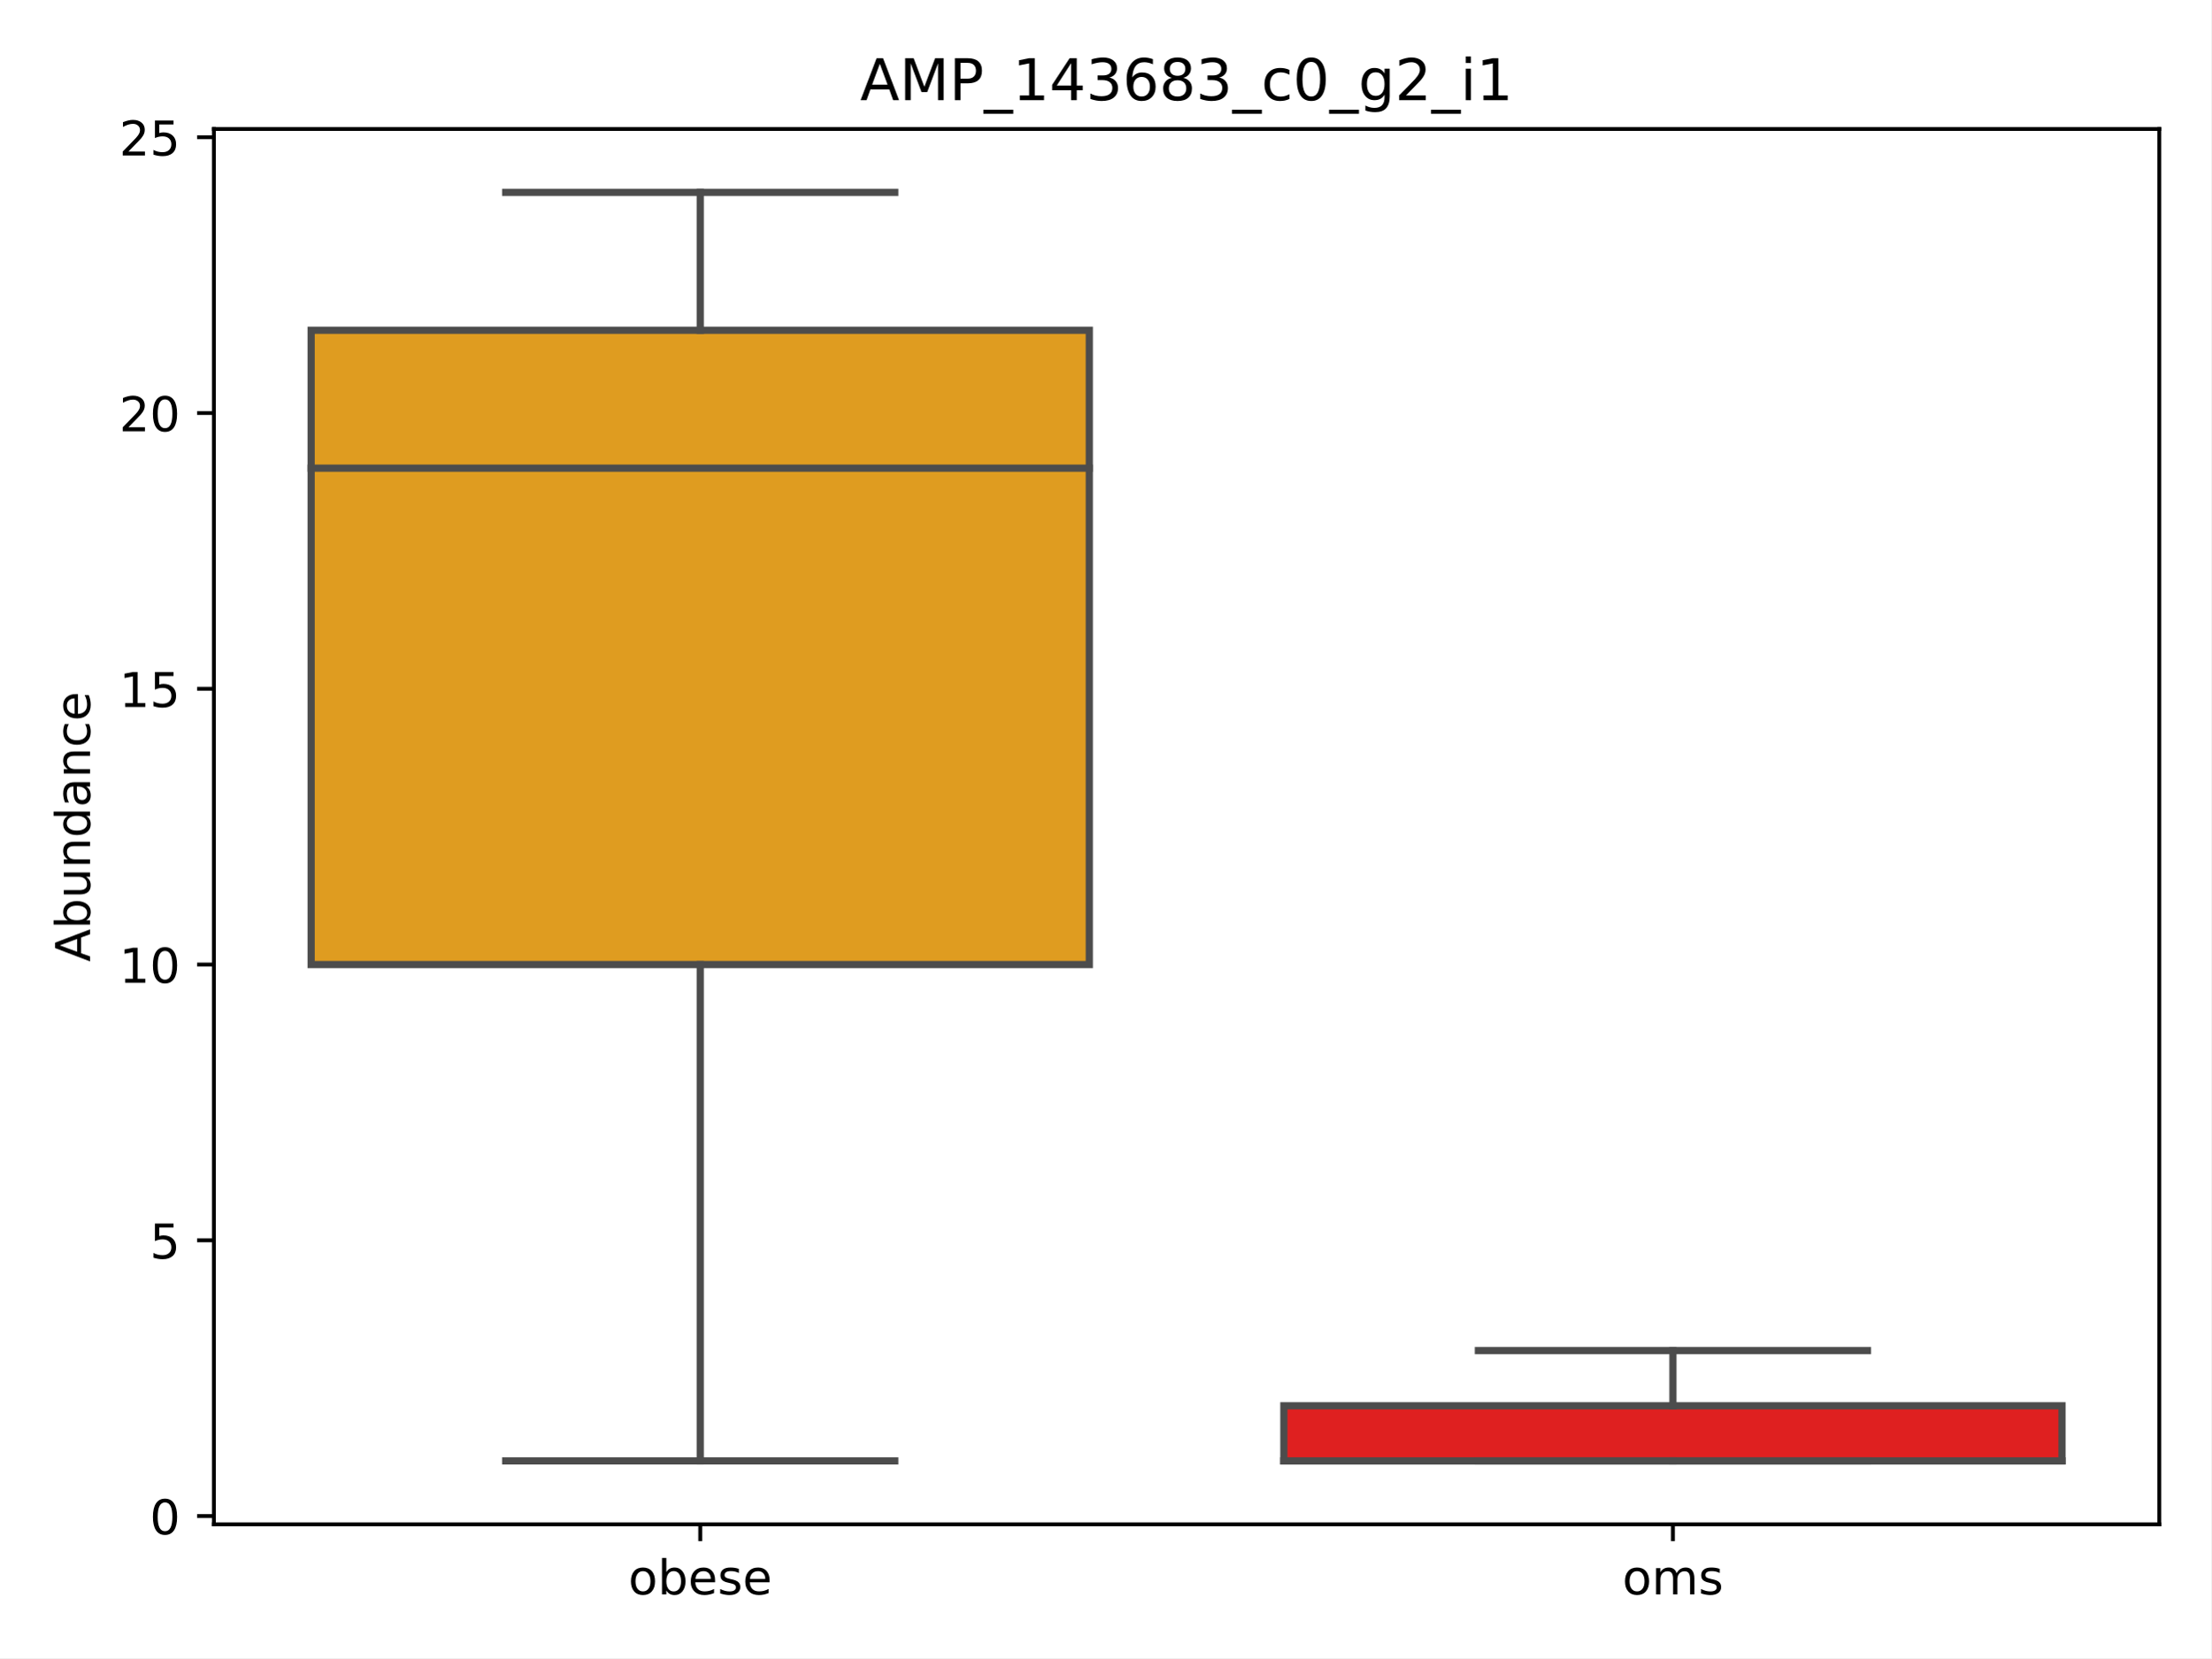
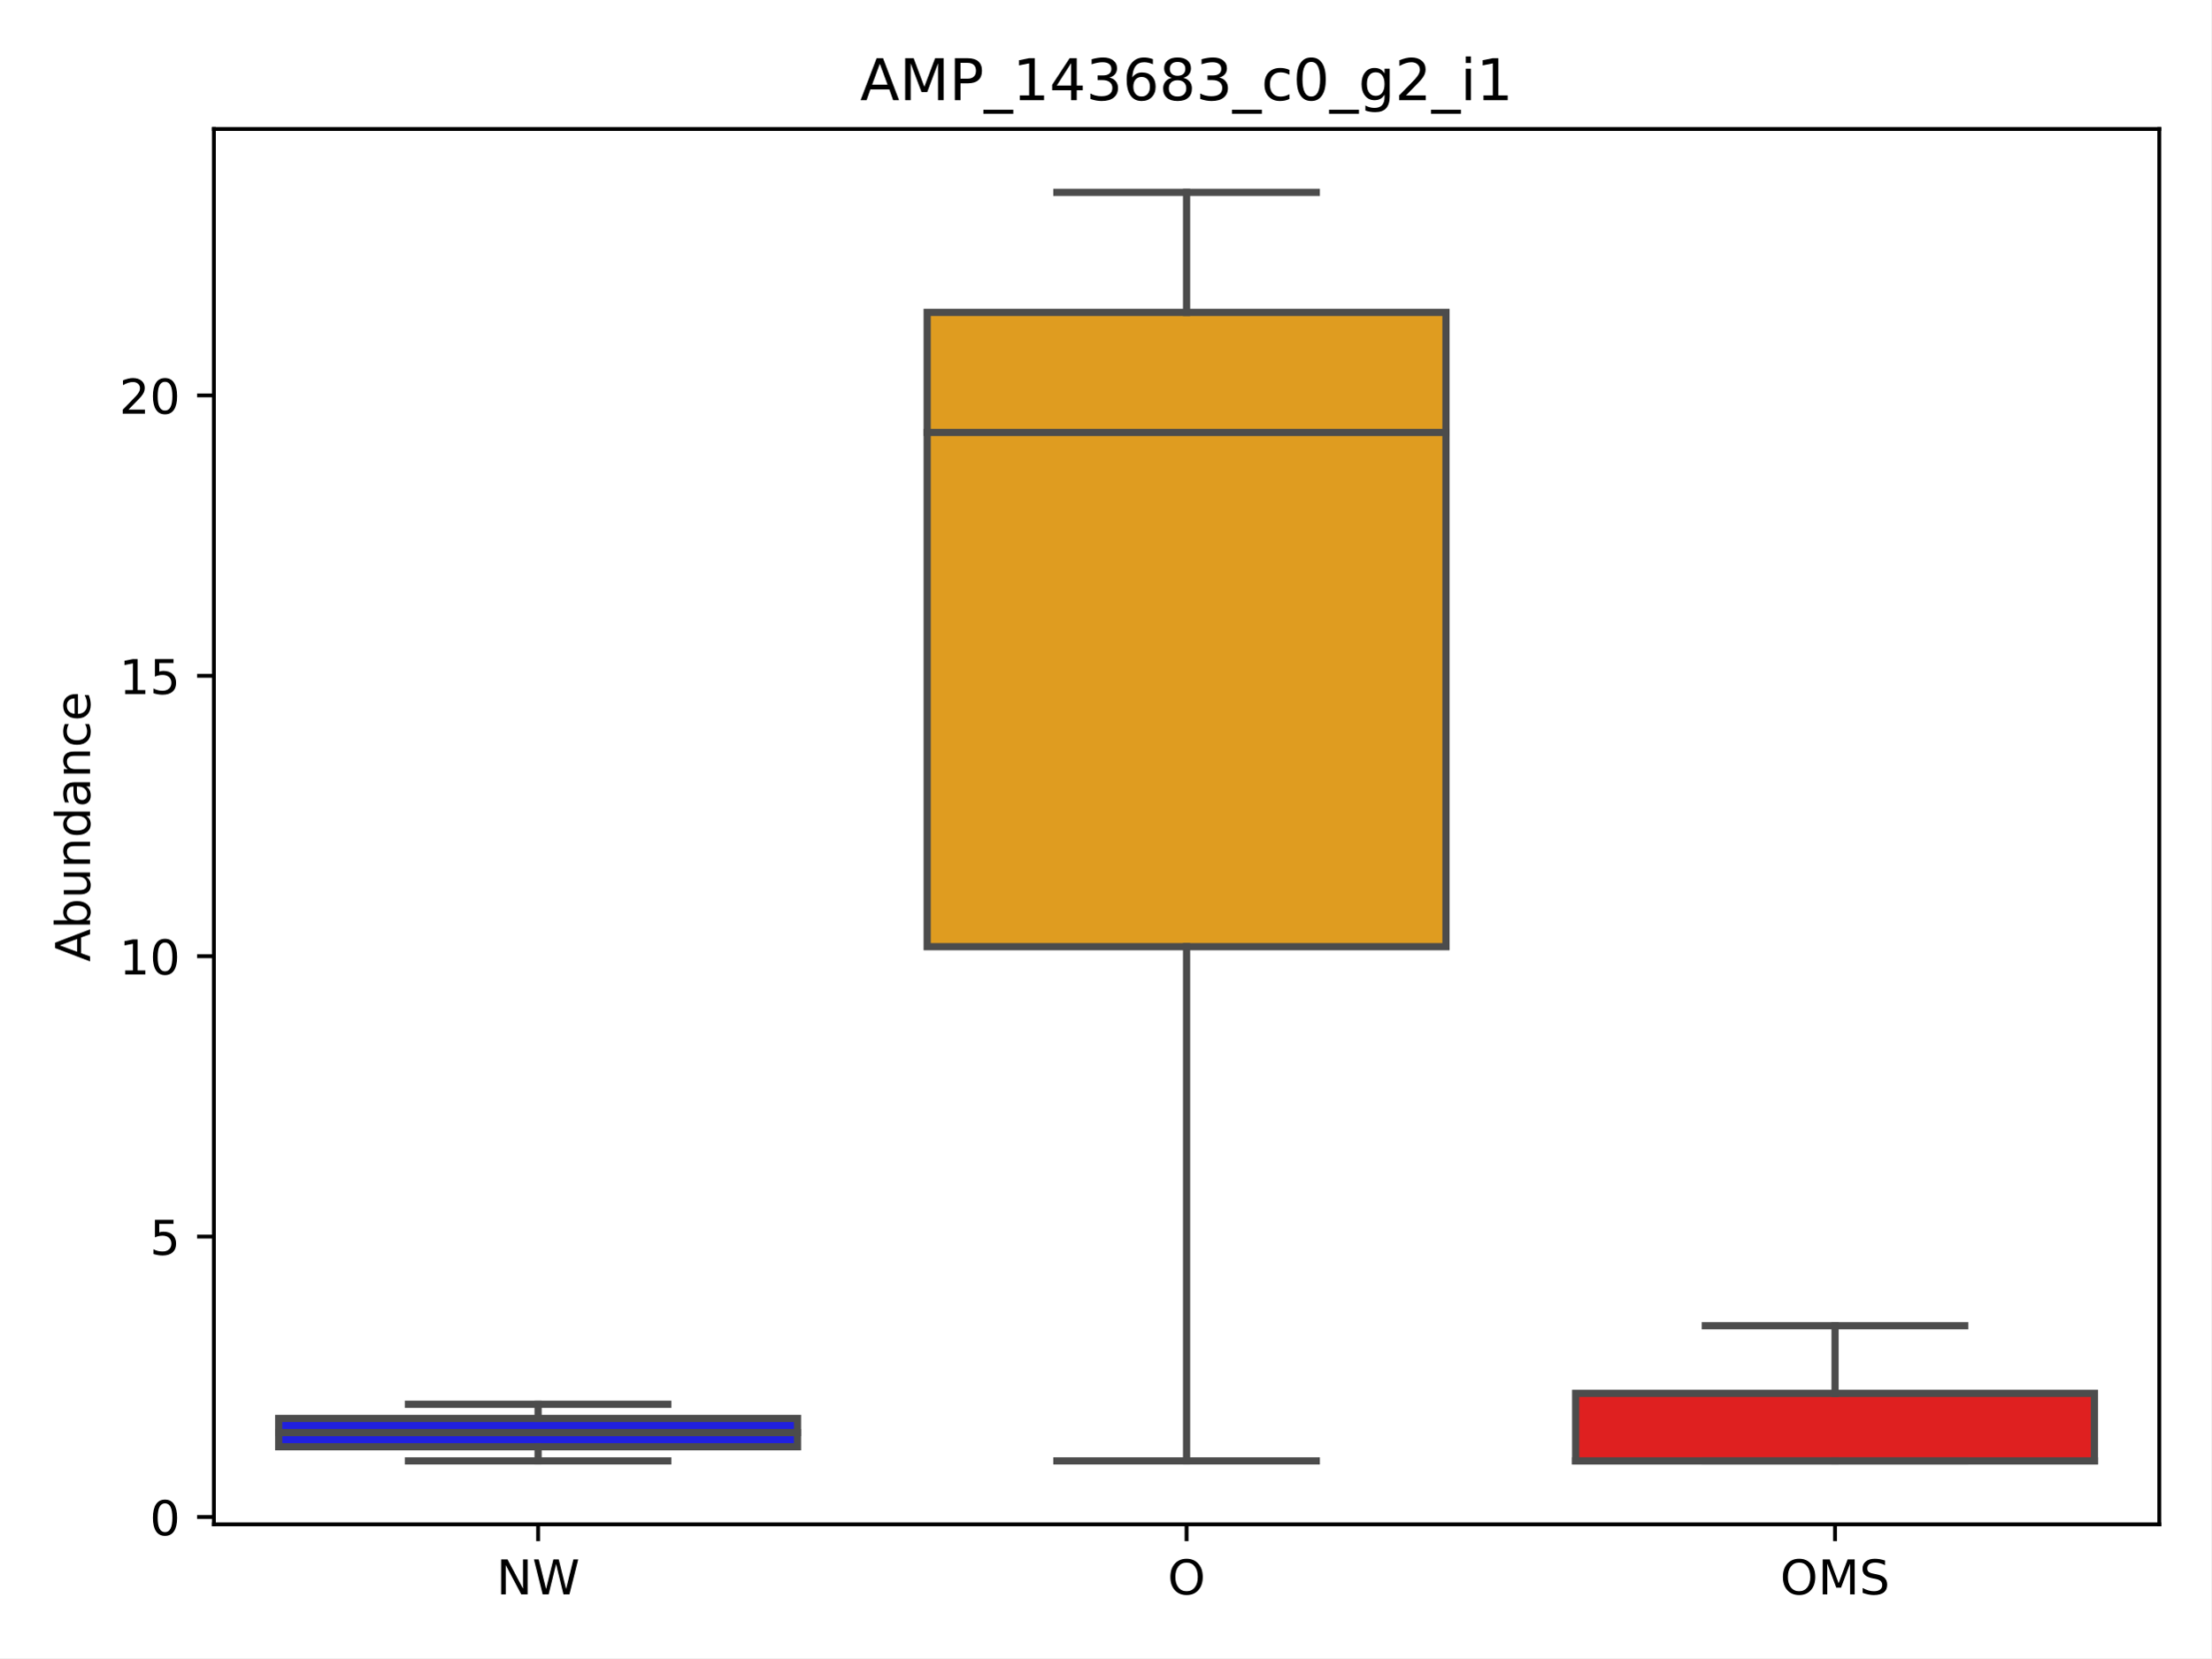
<svg xmlns="http://www.w3.org/2000/svg" xmlns:xlink="http://www.w3.org/1999/xlink" width="460.8pt" height="345.6pt" viewBox="0 0 460.8 345.6" version="1.1">
  <defs>
    <style type="text/css">*{stroke-linejoin: round; stroke-linecap: butt}</style>
  </defs>
  <g id="figure_1">
    <g id="patch_1">
      <path d="M 0 345.6  L 460.8 345.6  L 460.8 0  L 0 0  z " style="fill: #ffffff" />
    </g>
    <g id="axes_1">
      <g id="patch_2">
        <path d="M 44.57 317.72  L 450 317.72  L 450 26.88  L 44.57 26.88  z " style="fill: #ffffff" />
      </g>
      <g id="patch_3">
-         <path d="M 64.841 201.039  L 227.013 201.039  L 227.013 68.839  L 64.841 68.839  L 64.841 201.039  z " clip-path="url(#p7d62c7c76f)" style="fill: #df9c20; stroke: #4c4c4c; stroke-width: 1.5; stroke-linejoin: miter" />
+         <path d="M 58.084 301.549  L 166.199 301.549  L 166.199 295.646  L 58.084 295.646  L 58.084 301.549  z " clip-path="url(#p1b73bc0db4)" style="fill: #2020df; stroke: #4c4c4c; stroke-width: 1.5; stroke-linejoin: miter" />
      </g>
      <g id="patch_4">
-         <path d="M 267.557 304.5  L 429.728 304.5  L 429.728 293.004  L 267.557 293.004  L 267.557 304.5  z " clip-path="url(#p7d62c7c76f)" style="fill: #df2020; stroke: #4c4c4c; stroke-width: 1.5; stroke-linejoin: miter" />
+         <path d="M 193.228 197.314  L 301.342 197.314  L 301.342 65.114  L 193.228 65.114  L 193.228 197.314  z " clip-path="url(#p1b73bc0db4)" style="fill: #df9c20; stroke: #4c4c4c; stroke-width: 1.5; stroke-linejoin: miter" />
+       </g>
+       <g id="patch_5">
+         <path d="M 328.371 304.5  L 436.486 304.5  L 436.486 290.415  L 328.371 290.415  L 328.371 304.5  z " clip-path="url(#p1b73bc0db4)" style="fill: #df2020; stroke: #4c4c4c; stroke-width: 1.5; stroke-linejoin: miter" />
      </g>
      <g id="matplotlib.axis_1">
        <g id="xtick_1">
          <g id="line2d_1">
            <defs>
-               <path id="md4e338e5c1" d="M 0 0  L 0 3.5  " style="stroke: #000000; stroke-width: 0.8" />
+               <path id="m45c8e4b441" d="M 0 0  L 0 3.5  " style="stroke: #000000; stroke-width: 0.8" />
            </defs>
            <g>
-               <use xlink:href="#md4e338e5c1" x="145.928" y="317.72" style="stroke: #000000; stroke-width: 0.8" />
+               <use xlink:href="#m45c8e4b441" x="112.142" y="317.72" style="stroke: #000000; stroke-width: 0.8" />
            </g>
          </g>
          <g id="text_1">
-             <g transform="translate(130.9361 332.3184) scale(0.1 -0.1)">
-               <defs>
-                 <path id="DejaVuSans-6f" d="M 1959 3097  Q 1497 3097 1228 2736  Q 959 2375 959 1747  Q 959 1119 1226 758  Q 1494 397 1959 397  Q 2419 397 2687 759  Q 2956 1122 2956 1747  Q 2956 2369 2687 2733  Q 2419 3097 1959 3097  z M 1959 3584  Q 2709 3584 3137 3096  Q 3566 2609 3566 1747  Q 3566 888 3137 398  Q 2709 -91 1959 -91  Q 1206 -91 779 398  Q 353 888 353 1747  Q 353 2609 779 3096  Q 1206 3584 1959 3584  z " transform="scale(0.015625)" />
-                 <path id="DejaVuSans-62" d="M 3116 1747  Q 3116 2381 2855 2742  Q 2594 3103 2138 3103  Q 1681 3103 1420 2742  Q 1159 2381 1159 1747  Q 1159 1113 1420 752  Q 1681 391 2138 391  Q 2594 391 2855 752  Q 3116 1113 3116 1747  z M 1159 2969  Q 1341 3281 1617 3432  Q 1894 3584 2278 3584  Q 2916 3584 3314 3078  Q 3713 2572 3713 1747  Q 3713 922 3314 415  Q 2916 -91 2278 -91  Q 1894 -91 1617 61  Q 1341 213 1159 525  L 1159 0  L 581 0  L 581 4863  L 1159 4863  L 1159 2969  z " transform="scale(0.015625)" />
-                 <path id="DejaVuSans-65" d="M 3597 1894  L 3597 1613  L 953 1613  Q 991 1019 1311 708  Q 1631 397 2203 397  Q 2534 397 2845 478  Q 3156 559 3463 722  L 3463 178  Q 3153 47 2828 -22  Q 2503 -91 2169 -91  Q 1331 -91 842 396  Q 353 884 353 1716  Q 353 2575 817 3079  Q 1281 3584 2069 3584  Q 2775 3584 3186 3129  Q 3597 2675 3597 1894  z M 3022 2063  Q 3016 2534 2758 2815  Q 2500 3097 2075 3097  Q 1594 3097 1305 2825  Q 1016 2553 972 2059  L 3022 2063  z " transform="scale(0.015625)" />
-                 <path id="DejaVuSans-73" d="M 2834 3397  L 2834 2853  Q 2591 2978 2328 3040  Q 2066 3103 1784 3103  Q 1356 3103 1142 2972  Q 928 2841 928 2578  Q 928 2378 1081 2264  Q 1234 2150 1697 2047  L 1894 2003  Q 2506 1872 2764 1633  Q 3022 1394 3022 966  Q 3022 478 2636 193  Q 2250 -91 1575 -91  Q 1294 -91 989 -36  Q 684 19 347 128  L 347 722  Q 666 556 975 473  Q 1284 391 1588 391  Q 1994 391 2212 530  Q 2431 669 2431 922  Q 2431 1156 2273 1281  Q 2116 1406 1581 1522  L 1381 1569  Q 847 1681 609 1914  Q 372 2147 372 2553  Q 372 3047 722 3315  Q 1072 3584 1716 3584  Q 2034 3584 2315 3537  Q 2597 3491 2834 3397  z " transform="scale(0.015625)" />
-               </defs>
-               <use xlink:href="#DejaVuSans-6f" />
-               <use xlink:href="#DejaVuSans-62" x="61.182" />
-               <use xlink:href="#DejaVuSans-65" x="124.658" />
-               <use xlink:href="#DejaVuSans-73" x="186.182" />
-               <use xlink:href="#DejaVuSans-65" x="238.281" />
+             <g transform="translate(103.4573 332.3184) scale(0.1 -0.1)">
+               <defs>
+                 <path id="DejaVuSans-4e" d="M 628 4666  L 1478 4666  L 3547 763  L 3547 4666  L 4159 4666  L 4159 0  L 3309 0  L 1241 3903  L 1241 0  L 628 0  L 628 4666  z " transform="scale(0.015625)" />
+                 <path id="DejaVuSans-57" d="M 213 4666  L 850 4666  L 1831 722  L 2809 4666  L 3519 4666  L 4500 722  L 5478 4666  L 6119 4666  L 4947 0  L 4153 0  L 3169 4050  L 2175 0  L 1381 0  L 213 4666  z " transform="scale(0.015625)" />
+               </defs>
+               <use xlink:href="#DejaVuSans-4e" />
+               <use xlink:href="#DejaVuSans-57" x="74.805" />
            </g>
          </g>
        </g>
        <g id="xtick_2">
          <g id="line2d_2">
            <g>
-               <use xlink:href="#md4e338e5c1" x="348.642" y="317.72" style="stroke: #000000; stroke-width: 0.8" />
+               <use xlink:href="#m45c8e4b441" x="247.285" y="317.72" style="stroke: #000000; stroke-width: 0.8" />
            </g>
          </g>
          <g id="text_2">
-             <g transform="translate(338.1081 332.3184) scale(0.1 -0.1)">
-               <defs>
-                 <path id="DejaVuSans-6d" d="M 3328 2828  Q 3544 3216 3844 3400  Q 4144 3584 4550 3584  Q 5097 3584 5394 3201  Q 5691 2819 5691 2113  L 5691 0  L 5113 0  L 5113 2094  Q 5113 2597 4934 2840  Q 4756 3084 4391 3084  Q 3944 3084 3684 2787  Q 3425 2491 3425 1978  L 3425 0  L 2847 0  L 2847 2094  Q 2847 2600 2669 2842  Q 2491 3084 2119 3084  Q 1678 3084 1418 2786  Q 1159 2488 1159 1978  L 1159 0  L 581 0  L 581 3500  L 1159 3500  L 1159 2956  Q 1356 3278 1631 3431  Q 1906 3584 2284 3584  Q 2666 3584 2933 3390  Q 3200 3197 3328 2828  z " transform="scale(0.015625)" />
-               </defs>
-               <use xlink:href="#DejaVuSans-6f" />
-               <use xlink:href="#DejaVuSans-6d" x="61.182" />
-               <use xlink:href="#DejaVuSans-73" x="158.594" />
+             <g transform="translate(243.3491 332.3184) scale(0.1 -0.1)">
+               <defs>
+                 <path id="DejaVuSans-4f" d="M 2522 4238  Q 1834 4238 1429 3725  Q 1025 3213 1025 2328  Q 1025 1447 1429 934  Q 1834 422 2522 422  Q 3209 422 3611 934  Q 4013 1447 4013 2328  Q 4013 3213 3611 3725  Q 3209 4238 2522 4238  z M 2522 4750  Q 3503 4750 4090 4092  Q 4678 3434 4678 2328  Q 4678 1225 4090 567  Q 3503 -91 2522 -91  Q 1538 -91 948 565  Q 359 1222 359 2328  Q 359 3434 948 4092  Q 1538 4750 2522 4750  z " transform="scale(0.015625)" />
+               </defs>
+               <use xlink:href="#DejaVuSans-4f" />
+             </g>
+           </g>
+         </g>
+         <g id="xtick_3">
+           <g id="line2d_3">
+             <g>
+               <use xlink:href="#m45c8e4b441" x="382.428" y="317.72" style="stroke: #000000; stroke-width: 0.8" />
+             </g>
+           </g>
+           <g id="text_3">
+             <g transform="translate(371.0041 332.3184) scale(0.1 -0.1)">
+               <defs>
+                 <path id="DejaVuSans-4d" d="M 628 4666  L 1569 4666  L 2759 1491  L 3956 4666  L 4897 4666  L 4897 0  L 4281 0  L 4281 4097  L 3078 897  L 2444 897  L 1241 4097  L 1241 0  L 628 0  L 628 4666  z " transform="scale(0.015625)" />
+                 <path id="DejaVuSans-53" d="M 3425 4513  L 3425 3897  Q 3066 4069 2747 4153  Q 2428 4238 2131 4238  Q 1616 4238 1336 4038  Q 1056 3838 1056 3469  Q 1056 3159 1242 3001  Q 1428 2844 1947 2747  L 2328 2669  Q 3034 2534 3370 2195  Q 3706 1856 3706 1288  Q 3706 609 3251 259  Q 2797 -91 1919 -91  Q 1588 -91 1214 -16  Q 841 59 441 206  L 441 856  Q 825 641 1194 531  Q 1563 422 1919 422  Q 2459 422 2753 634  Q 3047 847 3047 1241  Q 3047 1584 2836 1778  Q 2625 1972 2144 2069  L 1759 2144  Q 1053 2284 737 2584  Q 422 2884 422 3419  Q 422 4038 858 4394  Q 1294 4750 2059 4750  Q 2388 4750 2728 4690  Q 3069 4631 3425 4513  z " transform="scale(0.015625)" />
+               </defs>
+               <use xlink:href="#DejaVuSans-4f" />
+               <use xlink:href="#DejaVuSans-4d" x="78.711" />
+               <use xlink:href="#DejaVuSans-53" x="164.99" />
            </g>
          </g>
        </g>
      </g>
      <g id="matplotlib.axis_2">
        <g id="ytick_1">
-           <g id="line2d_3">
+           <g id="line2d_4">
            <defs>
-               <path id="me7ec5f8c22" d="M 0 0  L -3.5 0  " style="stroke: #000000; stroke-width: 0.8" />
+               <path id="m5065b278d9" d="M 0 0  L -3.5 0  " style="stroke: #000000; stroke-width: 0.8" />
            </defs>
            <g>
-               <use xlink:href="#me7ec5f8c22" x="44.57" y="315.996" style="stroke: #000000; stroke-width: 0.8" />
-             </g>
-           </g>
-           <g id="text_3">
-             <g transform="translate(31.2075 319.7949) scale(0.1 -0.1)">
+               <use xlink:href="#m5065b278d9" x="44.57" y="316.189" style="stroke: #000000; stroke-width: 0.8" />
+             </g>
+           </g>
+           <g id="text_4">
+             <g transform="translate(31.2075 319.988) scale(0.1 -0.1)">
              <defs>
                <path id="DejaVuSans-30" d="M 2034 4250  Q 1547 4250 1301 3770  Q 1056 3291 1056 2328  Q 1056 1369 1301 889  Q 1547 409 2034 409  Q 2525 409 2770 889  Q 3016 1369 3016 2328  Q 3016 3291 2770 3770  Q 2525 4250 2034 4250  z M 2034 4750  Q 2819 4750 3233 4129  Q 3647 3509 3647 2328  Q 3647 1150 3233 529  Q 2819 -91 2034 -91  Q 1250 -91 836 529  Q 422 1150 422 2328  Q 422 3509 836 4129  Q 1250 4750 2034 4750  z " transform="scale(0.015625)" />
              </defs>
              <use xlink:href="#DejaVuSans-30" />
            </g>
          </g>
        </g>
        <g id="ytick_2">
-           <g id="line2d_4">
-             <g>
-               <use xlink:href="#me7ec5f8c22" x="44.57" y="258.517" style="stroke: #000000; stroke-width: 0.8" />
-             </g>
-           </g>
-           <g id="text_4">
-             <g transform="translate(31.2075 262.3166) scale(0.1 -0.1)">
+           <g id="line2d_5">
+             <g>
+               <use xlink:href="#m5065b278d9" x="44.57" y="257.745" style="stroke: #000000; stroke-width: 0.8" />
+             </g>
+           </g>
+           <g id="text_5">
+             <g transform="translate(31.2075 261.5441) scale(0.1 -0.1)">
              <defs>
                <path id="DejaVuSans-35" d="M 691 4666  L 3169 4666  L 3169 4134  L 1269 4134  L 1269 2991  Q 1406 3038 1543 3061  Q 1681 3084 1819 3084  Q 2600 3084 3056 2656  Q 3513 2228 3513 1497  Q 3513 744 3044 326  Q 2575 -91 1722 -91  Q 1428 -91 1123 -41  Q 819 9 494 109  L 494 744  Q 775 591 1075 516  Q 1375 441 1709 441  Q 2250 441 2565 725  Q 2881 1009 2881 1497  Q 2881 1984 2565 2268  Q 2250 2553 1709 2553  Q 1456 2553 1204 2497  Q 953 2441 691 2322  L 691 4666  z " transform="scale(0.015625)" />
              </defs>
              <use xlink:href="#DejaVuSans-35" />
            </g>
          </g>
        </g>
        <g id="ytick_3">
-           <g id="line2d_5">
-             <g>
-               <use xlink:href="#me7ec5f8c22" x="44.57" y="201.039" style="stroke: #000000; stroke-width: 0.8" />
-             </g>
-           </g>
-           <g id="text_5">
-             <g transform="translate(24.845 204.8383) scale(0.1 -0.1)">
+           <g id="line2d_6">
+             <g>
+               <use xlink:href="#m5065b278d9" x="44.57" y="199.301" style="stroke: #000000; stroke-width: 0.8" />
+             </g>
+           </g>
+           <g id="text_6">
+             <g transform="translate(24.845 203.1003) scale(0.1 -0.1)">
              <defs>
                <path id="DejaVuSans-31" d="M 794 531  L 1825 531  L 1825 4091  L 703 3866  L 703 4441  L 1819 4666  L 2450 4666  L 2450 531  L 3481 531  L 3481 0  L 794 0  L 794 531  z " transform="scale(0.015625)" />
              </defs>
              <use xlink:href="#DejaVuSans-31" />
              <use xlink:href="#DejaVuSans-30" x="63.623" />
            </g>
          </g>
        </g>
        <g id="ytick_4">
-           <g id="line2d_6">
-             <g>
-               <use xlink:href="#me7ec5f8c22" x="44.57" y="143.561" style="stroke: #000000; stroke-width: 0.8" />
-             </g>
-           </g>
-           <g id="text_6">
-             <g transform="translate(24.845 147.3601) scale(0.1 -0.1)">
+           <g id="line2d_7">
+             <g>
+               <use xlink:href="#m5065b278d9" x="44.57" y="140.857" style="stroke: #000000; stroke-width: 0.8" />
+             </g>
+           </g>
+           <g id="text_7">
+             <g transform="translate(24.845 144.6564) scale(0.1 -0.1)">
              <use xlink:href="#DejaVuSans-31" />
              <use xlink:href="#DejaVuSans-35" x="63.623" />
            </g>
          </g>
        </g>
        <g id="ytick_5">
-           <g id="line2d_7">
-             <g>
-               <use xlink:href="#me7ec5f8c22" x="44.57" y="86.083" style="stroke: #000000; stroke-width: 0.8" />
-             </g>
-           </g>
-           <g id="text_7">
-             <g transform="translate(24.845 89.88183) scale(0.1 -0.1)">
+           <g id="line2d_8">
+             <g>
+               <use xlink:href="#m5065b278d9" x="44.57" y="82.413" style="stroke: #000000; stroke-width: 0.8" />
+             </g>
+           </g>
+           <g id="text_8">
+             <g transform="translate(24.845 86.21257) scale(0.1 -0.1)">
              <defs>
                <path id="DejaVuSans-32" d="M 1228 531  L 3431 531  L 3431 0  L 469 0  L 469 531  Q 828 903 1448 1529  Q 2069 2156 2228 2338  Q 2531 2678 2651 2914  Q 2772 3150 2772 3378  Q 2772 3750 2511 3984  Q 2250 4219 1831 4219  Q 1534 4219 1204 4116  Q 875 4013 500 3803  L 500 4441  Q 881 4594 1212 4672  Q 1544 4750 1819 4750  Q 2544 4750 2975 4387  Q 3406 4025 3406 3419  Q 3406 3131 3298 2873  Q 3191 2616 2906 2266  Q 2828 2175 2409 1742  Q 1991 1309 1228 531  z " transform="scale(0.015625)" />
              </defs>
              <use xlink:href="#DejaVuSans-32" />
              <use xlink:href="#DejaVuSans-30" x="63.623" />
-             </g>
-           </g>
-         </g>
-         <g id="ytick_6">
-           <g id="line2d_8">
-             <g>
-               <use xlink:href="#me7ec5f8c22" x="44.57" y="28.604" style="stroke: #000000; stroke-width: 0.8" />
-             </g>
-           </g>
-           <g id="text_8">
-             <g transform="translate(24.845 32.40357) scale(0.1 -0.1)">
-               <use xlink:href="#DejaVuSans-32" />
-               <use xlink:href="#DejaVuSans-35" x="63.623" />
            </g>
          </g>
        </g>
        <g id="text_9">
          <g transform="translate(18.76531 200.4648) rotate(-90) scale(0.1 -0.1)">
            <defs>
              <path id="DejaVuSans-41" d="M 2188 4044  L 1331 1722  L 3047 1722  L 2188 4044  z M 1831 4666  L 2547 4666  L 4325 0  L 3669 0  L 3244 1197  L 1141 1197  L 716 0  L 50 0  L 1831 4666  z " transform="scale(0.015625)" />
+               <path id="DejaVuSans-62" d="M 3116 1747  Q 3116 2381 2855 2742  Q 2594 3103 2138 3103  Q 1681 3103 1420 2742  Q 1159 2381 1159 1747  Q 1159 1113 1420 752  Q 1681 391 2138 391  Q 2594 391 2855 752  Q 3116 1113 3116 1747  z M 1159 2969  Q 1341 3281 1617 3432  Q 1894 3584 2278 3584  Q 2916 3584 3314 3078  Q 3713 2572 3713 1747  Q 3713 922 3314 415  Q 2916 -91 2278 -91  Q 1894 -91 1617 61  Q 1341 213 1159 525  L 1159 0  L 581 0  L 581 4863  L 1159 4863  L 1159 2969  z " transform="scale(0.015625)" />
              <path id="DejaVuSans-75" d="M 544 1381  L 544 3500  L 1119 3500  L 1119 1403  Q 1119 906 1312 657  Q 1506 409 1894 409  Q 2359 409 2629 706  Q 2900 1003 2900 1516  L 2900 3500  L 3475 3500  L 3475 0  L 2900 0  L 2900 538  Q 2691 219 2414 64  Q 2138 -91 1772 -91  Q 1169 -91 856 284  Q 544 659 544 1381  z M 1991 3584  L 1991 3584  z " transform="scale(0.015625)" />
              <path id="DejaVuSans-6e" d="M 3513 2113  L 3513 0  L 2938 0  L 2938 2094  Q 2938 2591 2744 2837  Q 2550 3084 2163 3084  Q 1697 3084 1428 2787  Q 1159 2491 1159 1978  L 1159 0  L 581 0  L 581 3500  L 1159 3500  L 1159 2956  Q 1366 3272 1645 3428  Q 1925 3584 2291 3584  Q 2894 3584 3203 3211  Q 3513 2838 3513 2113  z " transform="scale(0.015625)" />
              <path id="DejaVuSans-64" d="M 2906 2969  L 2906 4863  L 3481 4863  L 3481 0  L 2906 0  L 2906 525  Q 2725 213 2448 61  Q 2172 -91 1784 -91  Q 1150 -91 751 415  Q 353 922 353 1747  Q 353 2572 751 3078  Q 1150 3584 1784 3584  Q 2172 3584 2448 3432  Q 2725 3281 2906 2969  z M 947 1747  Q 947 1113 1208 752  Q 1469 391 1925 391  Q 2381 391 2643 752  Q 2906 1113 2906 1747  Q 2906 2381 2643 2742  Q 2381 3103 1925 3103  Q 1469 3103 1208 2742  Q 947 2381 947 1747  z " transform="scale(0.015625)" />
              <path id="DejaVuSans-61" d="M 2194 1759  Q 1497 1759 1228 1600  Q 959 1441 959 1056  Q 959 750 1161 570  Q 1363 391 1709 391  Q 2188 391 2477 730  Q 2766 1069 2766 1631  L 2766 1759  L 2194 1759  z M 3341 1997  L 3341 0  L 2766 0  L 2766 531  Q 2569 213 2275 61  Q 1981 -91 1556 -91  Q 1019 -91 701 211  Q 384 513 384 1019  Q 384 1609 779 1909  Q 1175 2209 1959 2209  L 2766 2209  L 2766 2266  Q 2766 2663 2505 2880  Q 2244 3097 1772 3097  Q 1472 3097 1187 3025  Q 903 2953 641 2809  L 641 3341  Q 956 3463 1253 3523  Q 1550 3584 1831 3584  Q 2591 3584 2966 3190  Q 3341 2797 3341 1997  z " transform="scale(0.015625)" />
              <path id="DejaVuSans-63" d="M 3122 3366  L 3122 2828  Q 2878 2963 2633 3030  Q 2388 3097 2138 3097  Q 1578 3097 1268 2742  Q 959 2388 959 1747  Q 959 1106 1268 751  Q 1578 397 2138 397  Q 2388 397 2633 464  Q 2878 531 3122 666  L 3122 134  Q 2881 22 2623 -34  Q 2366 -91 2075 -91  Q 1284 -91 818 406  Q 353 903 353 1747  Q 353 2603 823 3093  Q 1294 3584 2113 3584  Q 2378 3584 2631 3529  Q 2884 3475 3122 3366  z " transform="scale(0.015625)" />
+               <path id="DejaVuSans-65" d="M 3597 1894  L 3597 1613  L 953 1613  Q 991 1019 1311 708  Q 1631 397 2203 397  Q 2534 397 2845 478  Q 3156 559 3463 722  L 3463 178  Q 3153 47 2828 -22  Q 2503 -91 2169 -91  Q 1331 -91 842 396  Q 353 884 353 1716  Q 353 2575 817 3079  Q 1281 3584 2069 3584  Q 2775 3584 3186 3129  Q 3597 2675 3597 1894  z M 3022 2063  Q 3016 2534 2758 2815  Q 2500 3097 2075 3097  Q 1594 3097 1305 2825  Q 1016 2553 972 2059  L 3022 2063  z " transform="scale(0.015625)" />
            </defs>
            <use xlink:href="#DejaVuSans-41" />
            <use xlink:href="#DejaVuSans-62" x="68.408" />
            <use xlink:href="#DejaVuSans-75" x="131.885" />
            <use xlink:href="#DejaVuSans-6e" x="195.264" />
            <use xlink:href="#DejaVuSans-64" x="258.643" />
            <use xlink:href="#DejaVuSans-61" x="322.119" />
            <use xlink:href="#DejaVuSans-6e" x="383.398" />
            <use xlink:href="#DejaVuSans-63" x="446.777" />
            <use xlink:href="#DejaVuSans-65" x="501.758" />
          </g>
        </g>
      </g>
      <g id="line2d_9">
-         <path d="M 145.928 201.039  L 145.928 304.5  " clip-path="url(#p7d62c7c76f)" style="fill: none; stroke: #4c4c4c; stroke-width: 1.5; stroke-linecap: square" />
+         <path d="M 112.142 301.549  L 112.142 304.5  " clip-path="url(#p1b73bc0db4)" style="fill: none; stroke: #4c4c4c; stroke-width: 1.5; stroke-linecap: square" />
      </g>
      <g id="line2d_10">
-         <path d="M 145.928 68.839  L 145.928 40.1  " clip-path="url(#p7d62c7c76f)" style="fill: none; stroke: #4c4c4c; stroke-width: 1.5; stroke-linecap: square" />
+         <path d="M 112.142 295.646  L 112.142 292.694  " clip-path="url(#p1b73bc0db4)" style="fill: none; stroke: #4c4c4c; stroke-width: 1.5; stroke-linecap: square" />
      </g>
      <g id="line2d_11">
-         <path d="M 105.385 304.5  L 186.47 304.5  " clip-path="url(#p7d62c7c76f)" style="fill: none; stroke: #4c4c4c; stroke-width: 1.5; stroke-linecap: square" />
+         <path d="M 85.113 304.5  L 139.17 304.5  " clip-path="url(#p1b73bc0db4)" style="fill: none; stroke: #4c4c4c; stroke-width: 1.5; stroke-linecap: square" />
      </g>
      <g id="line2d_12">
-         <path d="M 105.385 40.1  L 186.47 40.1  " clip-path="url(#p7d62c7c76f)" style="fill: none; stroke: #4c4c4c; stroke-width: 1.5; stroke-linecap: square" />
+         <path d="M 85.113 292.694  L 139.17 292.694  " clip-path="url(#p1b73bc0db4)" style="fill: none; stroke: #4c4c4c; stroke-width: 1.5; stroke-linecap: square" />
      </g>
      <g id="line2d_13" />
      <g id="line2d_14">
-         <path d="M 348.642 304.5  L 348.642 304.5  " clip-path="url(#p7d62c7c76f)" style="fill: none; stroke: #4c4c4c; stroke-width: 1.5; stroke-linecap: square" />
+         <path d="M 247.285 197.314  L 247.285 304.5  " clip-path="url(#p1b73bc0db4)" style="fill: none; stroke: #4c4c4c; stroke-width: 1.5; stroke-linecap: square" />
      </g>
      <g id="line2d_15">
-         <path d="M 348.642 293.004  L 348.642 281.509  " clip-path="url(#p7d62c7c76f)" style="fill: none; stroke: #4c4c4c; stroke-width: 1.5; stroke-linecap: square" />
+         <path d="M 247.285 65.114  L 247.285 40.1  " clip-path="url(#p1b73bc0db4)" style="fill: none; stroke: #4c4c4c; stroke-width: 1.5; stroke-linecap: square" />
      </g>
      <g id="line2d_16">
-         <path d="M 308.099 304.5  L 389.185 304.5  " clip-path="url(#p7d62c7c76f)" style="fill: none; stroke: #4c4c4c; stroke-width: 1.5; stroke-linecap: square" />
+         <path d="M 220.256 304.5  L 274.314 304.5  " clip-path="url(#p1b73bc0db4)" style="fill: none; stroke: #4c4c4c; stroke-width: 1.5; stroke-linecap: square" />
      </g>
      <g id="line2d_17">
-         <path d="M 308.099 281.509  L 389.185 281.509  " clip-path="url(#p7d62c7c76f)" style="fill: none; stroke: #4c4c4c; stroke-width: 1.5; stroke-linecap: square" />
+         <path d="M 220.256 40.1  L 274.314 40.1  " clip-path="url(#p1b73bc0db4)" style="fill: none; stroke: #4c4c4c; stroke-width: 1.5; stroke-linecap: square" />
      </g>
      <g id="line2d_18" />
      <g id="line2d_19">
-         <path d="M 64.841 97.578  L 227.013 97.578  " clip-path="url(#p7d62c7c76f)" style="fill: none; stroke: #4c4c4c; stroke-width: 1.5; stroke-linecap: square" />
+         <path d="M 382.428 304.5  L 382.428 304.5  " clip-path="url(#p1b73bc0db4)" style="fill: none; stroke: #4c4c4c; stroke-width: 1.5; stroke-linecap: square" />
      </g>
      <g id="line2d_20">
-         <path d="M 267.557 304.5  L 429.728 304.5  " clip-path="url(#p7d62c7c76f)" style="fill: none; stroke: #4c4c4c; stroke-width: 1.5; stroke-linecap: square" />
-       </g>
-       <g id="patch_5">
+         <path d="M 382.428 290.415  L 382.428 276.33  " clip-path="url(#p1b73bc0db4)" style="fill: none; stroke: #4c4c4c; stroke-width: 1.5; stroke-linecap: square" />
+       </g>
+       <g id="line2d_21">
+         <path d="M 355.4 304.5  L 409.457 304.5  " clip-path="url(#p1b73bc0db4)" style="fill: none; stroke: #4c4c4c; stroke-width: 1.5; stroke-linecap: square" />
+       </g>
+       <g id="line2d_22">
+         <path d="M 355.4 276.33  L 409.457 276.33  " clip-path="url(#p1b73bc0db4)" style="fill: none; stroke: #4c4c4c; stroke-width: 1.5; stroke-linecap: square" />
+       </g>
+       <g id="line2d_23" />
+       <g id="line2d_24">
+         <path d="M 58.084 298.597  L 166.199 298.597  " clip-path="url(#p1b73bc0db4)" style="fill: none; stroke: #4c4c4c; stroke-width: 1.5; stroke-linecap: square" />
+       </g>
+       <g id="line2d_25">
+         <path d="M 193.228 90.128  L 301.342 90.128  " clip-path="url(#p1b73bc0db4)" style="fill: none; stroke: #4c4c4c; stroke-width: 1.5; stroke-linecap: square" />
+       </g>
+       <g id="line2d_26">
+         <path d="M 328.371 304.5  L 436.486 304.5  " clip-path="url(#p1b73bc0db4)" style="fill: none; stroke: #4c4c4c; stroke-width: 1.5; stroke-linecap: square" />
+       </g>
+       <g id="patch_6">
        <path d="M 44.57 317.72  L 44.57 26.88  " style="fill: none; stroke: #000000; stroke-width: 0.8; stroke-linejoin: miter; stroke-linecap: square" />
      </g>
-       <g id="patch_6">
+       <g id="patch_7">
        <path d="M 450 317.72  L 450 26.88  " style="fill: none; stroke: #000000; stroke-width: 0.8; stroke-linejoin: miter; stroke-linecap: square" />
      </g>
-       <g id="patch_7">
+       <g id="patch_8">
        <path d="M 44.57 317.72  L 450 317.72  " style="fill: none; stroke: #000000; stroke-width: 0.8; stroke-linejoin: miter; stroke-linecap: square" />
      </g>
-       <g id="patch_8">
+       <g id="patch_9">
        <path d="M 44.57 26.88  L 450 26.88  " style="fill: none; stroke: #000000; stroke-width: 0.8; stroke-linejoin: miter; stroke-linecap: square" />
      </g>
      <g id="text_10">
        <g transform="translate(179.2534 20.88) scale(0.12 -0.12)">
          <defs>
-             <path id="DejaVuSans-4d" d="M 628 4666  L 1569 4666  L 2759 1491  L 3956 4666  L 4897 4666  L 4897 0  L 4281 0  L 4281 4097  L 3078 897  L 2444 897  L 1241 4097  L 1241 0  L 628 0  L 628 4666  z " transform="scale(0.015625)" />
            <path id="DejaVuSans-50" d="M 1259 4147  L 1259 2394  L 2053 2394  Q 2494 2394 2734 2622  Q 2975 2850 2975 3272  Q 2975 3691 2734 3919  Q 2494 4147 2053 4147  L 1259 4147  z M 628 4666  L 2053 4666  Q 2838 4666 3239 4311  Q 3641 3956 3641 3272  Q 3641 2581 3239 2228  Q 2838 1875 2053 1875  L 1259 1875  L 1259 0  L 628 0  L 628 4666  z " transform="scale(0.015625)" />
            <path id="DejaVuSans-5f" d="M 3263 -1063  L 3263 -1509  L -63 -1509  L -63 -1063  L 3263 -1063  z " transform="scale(0.015625)" />
            <path id="DejaVuSans-34" d="M 2419 4116  L 825 1625  L 2419 1625  L 2419 4116  z M 2253 4666  L 3047 4666  L 3047 1625  L 3713 1625  L 3713 1100  L 3047 1100  L 3047 0  L 2419 0  L 2419 1100  L 313 1100  L 313 1709  L 2253 4666  z " transform="scale(0.015625)" />
            <path id="DejaVuSans-33" d="M 2597 2516  Q 3050 2419 3304 2112  Q 3559 1806 3559 1356  Q 3559 666 3084 287  Q 2609 -91 1734 -91  Q 1441 -91 1130 -33  Q 819 25 488 141  L 488 750  Q 750 597 1062 519  Q 1375 441 1716 441  Q 2309 441 2620 675  Q 2931 909 2931 1356  Q 2931 1769 2642 2001  Q 2353 2234 1838 2234  L 1294 2234  L 1294 2753  L 1863 2753  Q 2328 2753 2575 2939  Q 2822 3125 2822 3475  Q 2822 3834 2567 4026  Q 2313 4219 1838 4219  Q 1578 4219 1281 4162  Q 984 4106 628 3988  L 628 4550  Q 988 4650 1302 4700  Q 1616 4750 1894 4750  Q 2613 4750 3031 4423  Q 3450 4097 3450 3541  Q 3450 3153 3228 2886  Q 3006 2619 2597 2516  z " transform="scale(0.015625)" />
            <path id="DejaVuSans-36" d="M 2113 2584  Q 1688 2584 1439 2293  Q 1191 2003 1191 1497  Q 1191 994 1439 701  Q 1688 409 2113 409  Q 2538 409 2786 701  Q 3034 994 3034 1497  Q 3034 2003 2786 2293  Q 2538 2584 2113 2584  z M 3366 4563  L 3366 3988  Q 3128 4100 2886 4159  Q 2644 4219 2406 4219  Q 1781 4219 1451 3797  Q 1122 3375 1075 2522  Q 1259 2794 1537 2939  Q 1816 3084 2150 3084  Q 2853 3084 3261 2657  Q 3669 2231 3669 1497  Q 3669 778 3244 343  Q 2819 -91 2113 -91  Q 1303 -91 875 529  Q 447 1150 447 2328  Q 447 3434 972 4092  Q 1497 4750 2381 4750  Q 2619 4750 2861 4703  Q 3103 4656 3366 4563  z " transform="scale(0.015625)" />
            <path id="DejaVuSans-38" d="M 2034 2216  Q 1584 2216 1326 1975  Q 1069 1734 1069 1313  Q 1069 891 1326 650  Q 1584 409 2034 409  Q 2484 409 2743 651  Q 3003 894 3003 1313  Q 3003 1734 2745 1975  Q 2488 2216 2034 2216  z M 1403 2484  Q 997 2584 770 2862  Q 544 3141 544 3541  Q 544 4100 942 4425  Q 1341 4750 2034 4750  Q 2731 4750 3128 4425  Q 3525 4100 3525 3541  Q 3525 3141 3298 2862  Q 3072 2584 2669 2484  Q 3125 2378 3379 2068  Q 3634 1759 3634 1313  Q 3634 634 3220 271  Q 2806 -91 2034 -91  Q 1263 -91 848 271  Q 434 634 434 1313  Q 434 1759 690 2068  Q 947 2378 1403 2484  z M 1172 3481  Q 1172 3119 1398 2916  Q 1625 2713 2034 2713  Q 2441 2713 2670 2916  Q 2900 3119 2900 3481  Q 2900 3844 2670 4047  Q 2441 4250 2034 4250  Q 1625 4250 1398 4047  Q 1172 3844 1172 3481  z " transform="scale(0.015625)" />
            <path id="DejaVuSans-67" d="M 2906 1791  Q 2906 2416 2648 2759  Q 2391 3103 1925 3103  Q 1463 3103 1205 2759  Q 947 2416 947 1791  Q 947 1169 1205 825  Q 1463 481 1925 481  Q 2391 481 2648 825  Q 2906 1169 2906 1791  z M 3481 434  Q 3481 -459 3084 -895  Q 2688 -1331 1869 -1331  Q 1566 -1331 1297 -1286  Q 1028 -1241 775 -1147  L 775 -588  Q 1028 -725 1275 -790  Q 1522 -856 1778 -856  Q 2344 -856 2625 -561  Q 2906 -266 2906 331  L 2906 616  Q 2728 306 2450 153  Q 2172 0 1784 0  Q 1141 0 747 490  Q 353 981 353 1791  Q 353 2603 747 3093  Q 1141 3584 1784 3584  Q 2172 3584 2450 3431  Q 2728 3278 2906 2969  L 2906 3500  L 3481 3500  L 3481 434  z " transform="scale(0.015625)" />
            <path id="DejaVuSans-69" d="M 603 3500  L 1178 3500  L 1178 0  L 603 0  L 603 3500  z M 603 4863  L 1178 4863  L 1178 4134  L 603 4134  L 603 4863  z " transform="scale(0.015625)" />
          </defs>
          <use xlink:href="#DejaVuSans-41" />
          <use xlink:href="#DejaVuSans-4d" x="68.408" />
          <use xlink:href="#DejaVuSans-50" x="154.688" />
          <use xlink:href="#DejaVuSans-5f" x="214.99" />
          <use xlink:href="#DejaVuSans-31" x="264.99" />
          <use xlink:href="#DejaVuSans-34" x="328.613" />
          <use xlink:href="#DejaVuSans-33" x="392.236" />
          <use xlink:href="#DejaVuSans-36" x="455.859" />
          <use xlink:href="#DejaVuSans-38" x="519.482" />
          <use xlink:href="#DejaVuSans-33" x="583.105" />
          <use xlink:href="#DejaVuSans-5f" x="646.729" />
          <use xlink:href="#DejaVuSans-63" x="696.729" />
          <use xlink:href="#DejaVuSans-30" x="751.709" />
          <use xlink:href="#DejaVuSans-5f" x="815.332" />
          <use xlink:href="#DejaVuSans-67" x="865.332" />
          <use xlink:href="#DejaVuSans-32" x="928.809" />
          <use xlink:href="#DejaVuSans-5f" x="992.432" />
          <use xlink:href="#DejaVuSans-69" x="1042.432" />
          <use xlink:href="#DejaVuSans-31" x="1070.215" />
        </g>
      </g>
    </g>
  </g>
  <defs>
-     <clipPath id="p7d62c7c76f">
+     <clipPath id="p1b73bc0db4">
      <rect x="44.57" y="26.88" width="405.43" height="290.84" />
    </clipPath>
  </defs>
</svg>
